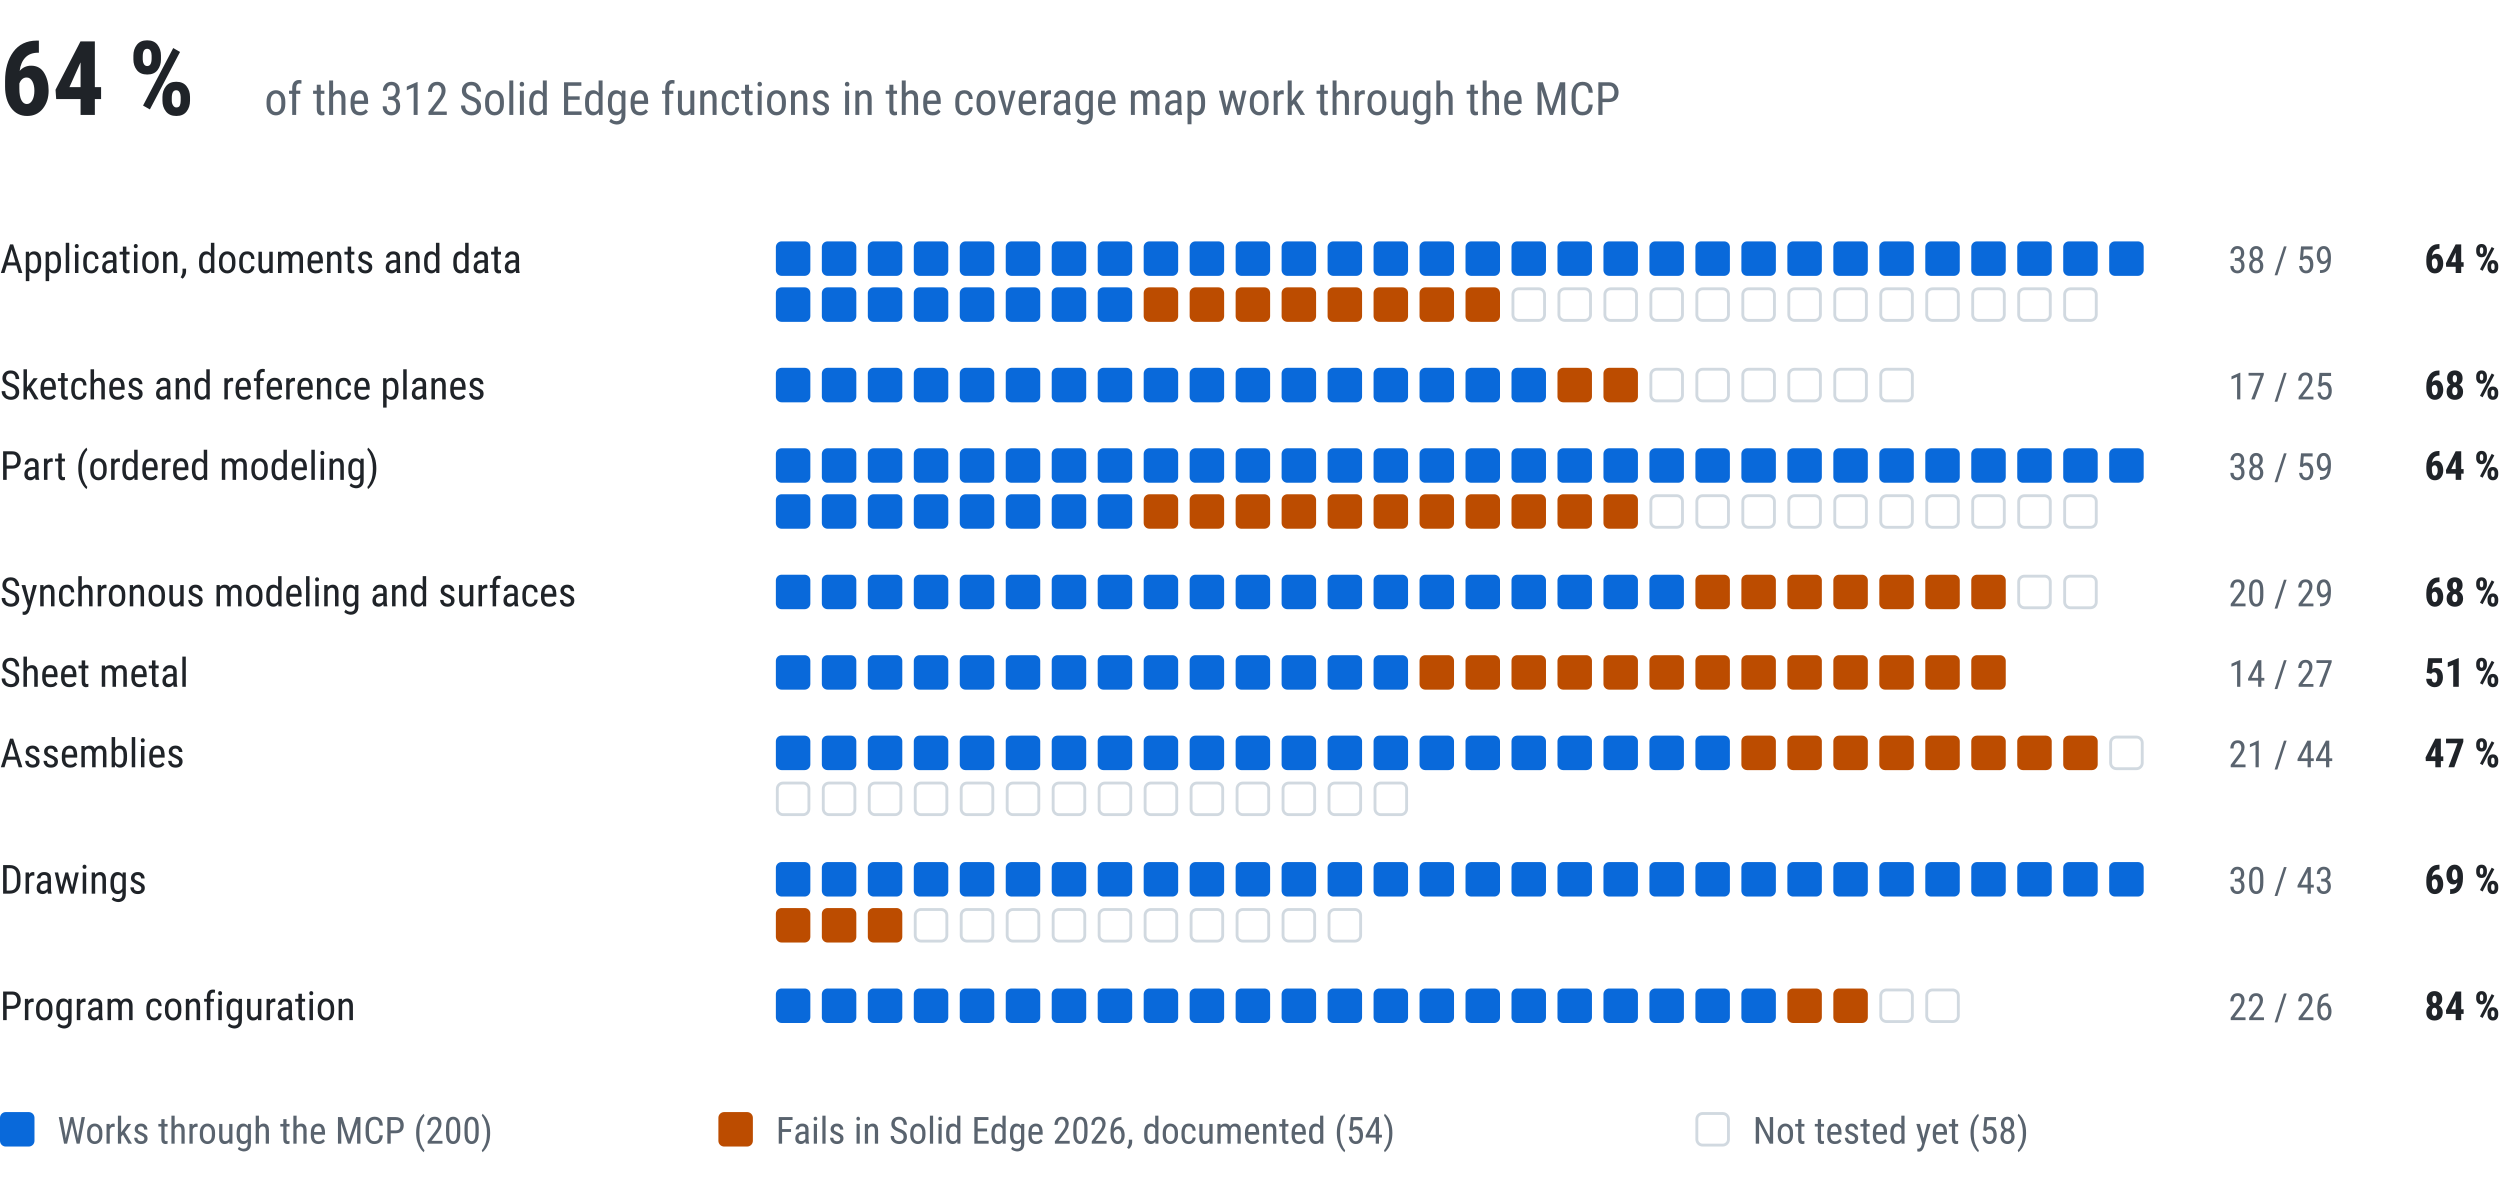
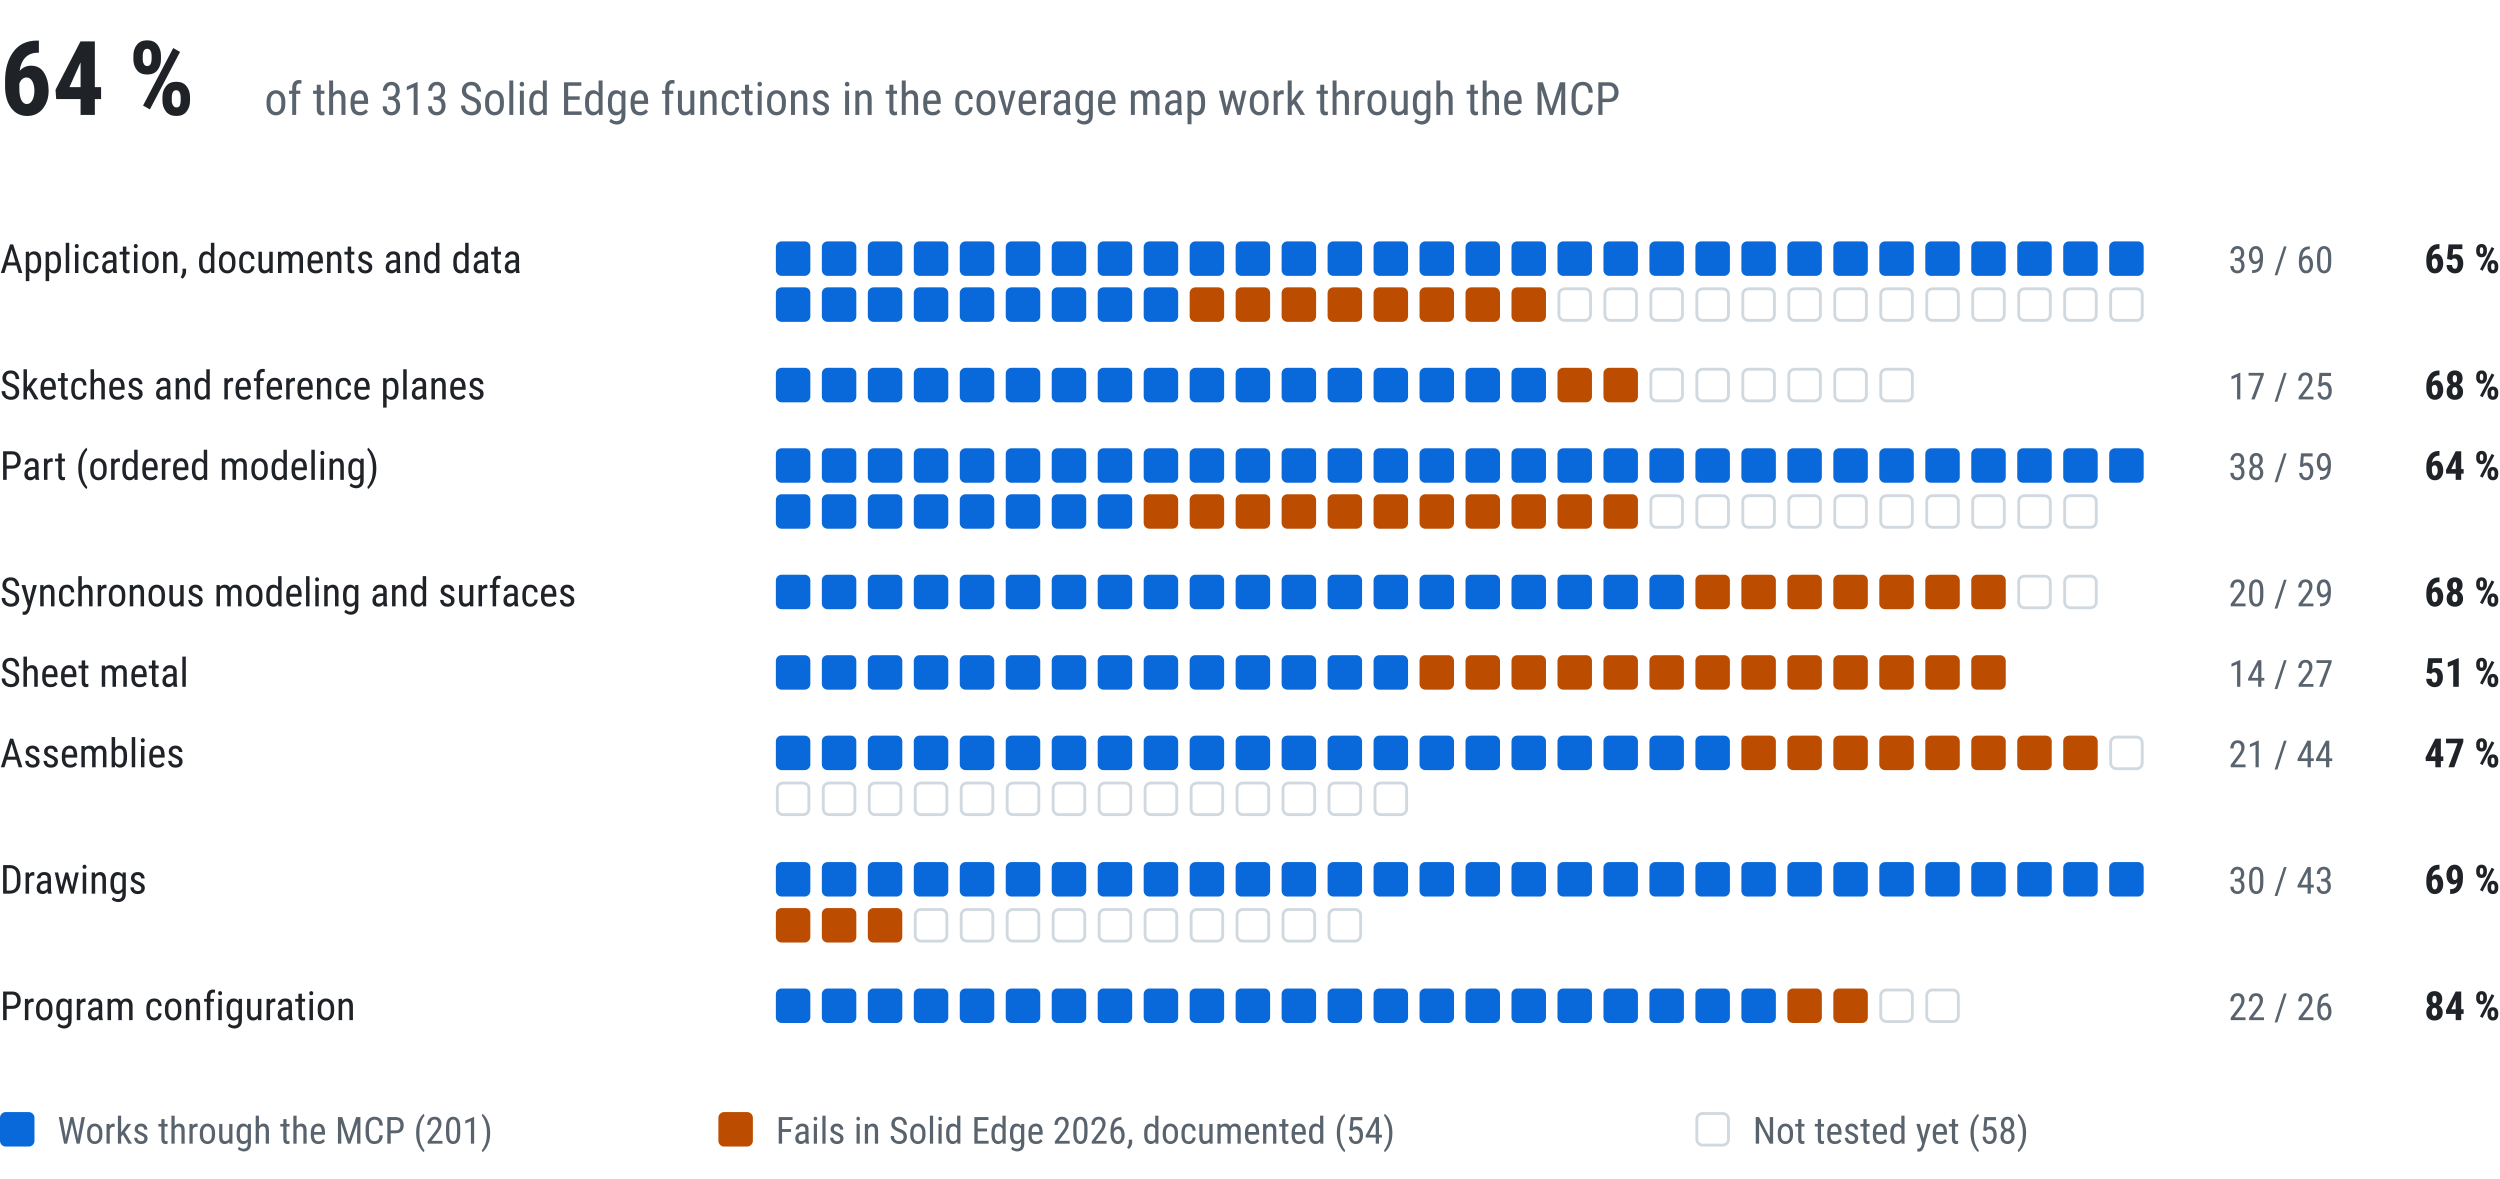
<svg xmlns="http://www.w3.org/2000/svg" width="870" height="410" viewBox="0 0 870 410" role="img" aria-labelledby="title desc">
  <g font-family="Bahnschrift, 'DIN Alternate', 'DIN 1451', D-DIN, Barlow, 'Roboto Condensed', 'Arial Narrow', sans-serif">
    <text x="0" y="40" font-size="36" font-weight="600" fill="#1f2328">64 %</text>
-     <text x="92" y="40" font-size="16" fill="#59636e">of the 312 Solid Edge functions in the coverage map work through the MCP</text>
+     <text x="92" y="40" font-size="16" fill="#59636e">of the 313 Solid Edge functions in the coverage map work through the MCP</text>
    <text x="0" y="95" font-size="14" fill="#1f2328">Application, documents and data</text>
    <rect x="270" y="84" width="12" height="12" rx="2" fill="#0969da" />
    <rect x="286" y="84" width="12" height="12" rx="2" fill="#0969da" />
    <rect x="302" y="84" width="12" height="12" rx="2" fill="#0969da" />
    <rect x="318" y="84" width="12" height="12" rx="2" fill="#0969da" />
    <rect x="334" y="84" width="12" height="12" rx="2" fill="#0969da" />
    <rect x="350" y="84" width="12" height="12" rx="2" fill="#0969da" />
    <rect x="366" y="84" width="12" height="12" rx="2" fill="#0969da" />
    <rect x="382" y="84" width="12" height="12" rx="2" fill="#0969da" />
    <rect x="398" y="84" width="12" height="12" rx="2" fill="#0969da" />
    <rect x="414" y="84" width="12" height="12" rx="2" fill="#0969da" />
    <rect x="430" y="84" width="12" height="12" rx="2" fill="#0969da" />
    <rect x="446" y="84" width="12" height="12" rx="2" fill="#0969da" />
    <rect x="462" y="84" width="12" height="12" rx="2" fill="#0969da" />
    <rect x="478" y="84" width="12" height="12" rx="2" fill="#0969da" />
    <rect x="494" y="84" width="12" height="12" rx="2" fill="#0969da" />
    <rect x="510" y="84" width="12" height="12" rx="2" fill="#0969da" />
    <rect x="526" y="84" width="12" height="12" rx="2" fill="#0969da" />
    <rect x="542" y="84" width="12" height="12" rx="2" fill="#0969da" />
    <rect x="558" y="84" width="12" height="12" rx="2" fill="#0969da" />
    <rect x="574" y="84" width="12" height="12" rx="2" fill="#0969da" />
    <rect x="590" y="84" width="12" height="12" rx="2" fill="#0969da" />
    <rect x="606" y="84" width="12" height="12" rx="2" fill="#0969da" />
    <rect x="622" y="84" width="12" height="12" rx="2" fill="#0969da" />
    <rect x="638" y="84" width="12" height="12" rx="2" fill="#0969da" />
    <rect x="654" y="84" width="12" height="12" rx="2" fill="#0969da" />
    <rect x="670" y="84" width="12" height="12" rx="2" fill="#0969da" />
    <rect x="686" y="84" width="12" height="12" rx="2" fill="#0969da" />
    <rect x="702" y="84" width="12" height="12" rx="2" fill="#0969da" />
    <rect x="718" y="84" width="12" height="12" rx="2" fill="#0969da" />
    <rect x="734" y="84" width="12" height="12" rx="2" fill="#0969da" />
    <rect x="270" y="100" width="12" height="12" rx="2" fill="#0969da" />
    <rect x="286" y="100" width="12" height="12" rx="2" fill="#0969da" />
    <rect x="302" y="100" width="12" height="12" rx="2" fill="#0969da" />
    <rect x="318" y="100" width="12" height="12" rx="2" fill="#0969da" />
    <rect x="334" y="100" width="12" height="12" rx="2" fill="#0969da" />
    <rect x="350" y="100" width="12" height="12" rx="2" fill="#0969da" />
    <rect x="366" y="100" width="12" height="12" rx="2" fill="#0969da" />
    <rect x="382" y="100" width="12" height="12" rx="2" fill="#0969da" />
-     <rect x="398" y="100" width="12" height="12" rx="2" fill="#bc4c00" />
+     <rect x="398" y="100" width="12" height="12" rx="2" fill="#0969da" />
    <rect x="414" y="100" width="12" height="12" rx="2" fill="#bc4c00" />
    <rect x="430" y="100" width="12" height="12" rx="2" fill="#bc4c00" />
    <rect x="446" y="100" width="12" height="12" rx="2" fill="#bc4c00" />
    <rect x="462" y="100" width="12" height="12" rx="2" fill="#bc4c00" />
    <rect x="478" y="100" width="12" height="12" rx="2" fill="#bc4c00" />
    <rect x="494" y="100" width="12" height="12" rx="2" fill="#bc4c00" />
    <rect x="510" y="100" width="12" height="12" rx="2" fill="#bc4c00" />
-     <rect x="526.5" y="100.5" width="11" height="11" rx="2" fill="none" stroke="#d1d9e0" />
+     <rect x="526" y="100" width="12" height="12" rx="2" fill="#bc4c00" />
    <rect x="542.5" y="100.5" width="11" height="11" rx="2" fill="none" stroke="#d1d9e0" />
    <rect x="558.5" y="100.5" width="11" height="11" rx="2" fill="none" stroke="#d1d9e0" />
    <rect x="574.5" y="100.5" width="11" height="11" rx="2" fill="none" stroke="#d1d9e0" />
    <rect x="590.5" y="100.5" width="11" height="11" rx="2" fill="none" stroke="#d1d9e0" />
    <rect x="606.5" y="100.5" width="11" height="11" rx="2" fill="none" stroke="#d1d9e0" />
    <rect x="622.5" y="100.5" width="11" height="11" rx="2" fill="none" stroke="#d1d9e0" />
    <rect x="638.5" y="100.5" width="11" height="11" rx="2" fill="none" stroke="#d1d9e0" />
    <rect x="654.5" y="100.5" width="11" height="11" rx="2" fill="none" stroke="#d1d9e0" />
    <rect x="670.5" y="100.5" width="11" height="11" rx="2" fill="none" stroke="#d1d9e0" />
    <rect x="686.5" y="100.5" width="11" height="11" rx="2" fill="none" stroke="#d1d9e0" />
    <rect x="702.5" y="100.5" width="11" height="11" rx="2" fill="none" stroke="#d1d9e0" />
    <rect x="718.5" y="100.5" width="11" height="11" rx="2" fill="none" stroke="#d1d9e0" />
-     <text x="812" y="95" font-size="13" text-anchor="end" fill="#59636e">38 / 59</text>
-     <text x="870" y="95" font-size="14" font-weight="600" text-anchor="end" fill="#1f2328">64 %</text>
+     <rect x="734.5" y="100.5" width="11" height="11" rx="2" fill="none" stroke="#d1d9e0" />
+     <text x="812" y="95" font-size="13" text-anchor="end" fill="#59636e">39 / 60</text>
+     <text x="870" y="95" font-size="14" font-weight="600" text-anchor="end" fill="#1f2328">65 %</text>
    <text x="0" y="139" font-size="14" fill="#1f2328">Sketches and reference planes</text>
    <rect x="270" y="128" width="12" height="12" rx="2" fill="#0969da" />
    <rect x="286" y="128" width="12" height="12" rx="2" fill="#0969da" />
    <rect x="302" y="128" width="12" height="12" rx="2" fill="#0969da" />
    <rect x="318" y="128" width="12" height="12" rx="2" fill="#0969da" />
    <rect x="334" y="128" width="12" height="12" rx="2" fill="#0969da" />
    <rect x="350" y="128" width="12" height="12" rx="2" fill="#0969da" />
    <rect x="366" y="128" width="12" height="12" rx="2" fill="#0969da" />
    <rect x="382" y="128" width="12" height="12" rx="2" fill="#0969da" />
    <rect x="398" y="128" width="12" height="12" rx="2" fill="#0969da" />
    <rect x="414" y="128" width="12" height="12" rx="2" fill="#0969da" />
    <rect x="430" y="128" width="12" height="12" rx="2" fill="#0969da" />
    <rect x="446" y="128" width="12" height="12" rx="2" fill="#0969da" />
    <rect x="462" y="128" width="12" height="12" rx="2" fill="#0969da" />
    <rect x="478" y="128" width="12" height="12" rx="2" fill="#0969da" />
    <rect x="494" y="128" width="12" height="12" rx="2" fill="#0969da" />
    <rect x="510" y="128" width="12" height="12" rx="2" fill="#0969da" />
    <rect x="526" y="128" width="12" height="12" rx="2" fill="#0969da" />
    <rect x="542" y="128" width="12" height="12" rx="2" fill="#bc4c00" />
    <rect x="558" y="128" width="12" height="12" rx="2" fill="#bc4c00" />
    <rect x="574.5" y="128.5" width="11" height="11" rx="2" fill="none" stroke="#d1d9e0" />
    <rect x="590.5" y="128.5" width="11" height="11" rx="2" fill="none" stroke="#d1d9e0" />
    <rect x="606.5" y="128.5" width="11" height="11" rx="2" fill="none" stroke="#d1d9e0" />
    <rect x="622.5" y="128.5" width="11" height="11" rx="2" fill="none" stroke="#d1d9e0" />
    <rect x="638.5" y="128.5" width="11" height="11" rx="2" fill="none" stroke="#d1d9e0" />
    <rect x="654.5" y="128.5" width="11" height="11" rx="2" fill="none" stroke="#d1d9e0" />
    <text x="812" y="139" font-size="13" text-anchor="end" fill="#59636e">17 / 25</text>
    <text x="870" y="139" font-size="14" font-weight="600" text-anchor="end" fill="#1f2328">68 %</text>
    <text x="0" y="167" font-size="14" fill="#1f2328">Part (ordered modeling)</text>
    <rect x="270" y="156" width="12" height="12" rx="2" fill="#0969da" />
    <rect x="286" y="156" width="12" height="12" rx="2" fill="#0969da" />
    <rect x="302" y="156" width="12" height="12" rx="2" fill="#0969da" />
    <rect x="318" y="156" width="12" height="12" rx="2" fill="#0969da" />
    <rect x="334" y="156" width="12" height="12" rx="2" fill="#0969da" />
    <rect x="350" y="156" width="12" height="12" rx="2" fill="#0969da" />
    <rect x="366" y="156" width="12" height="12" rx="2" fill="#0969da" />
    <rect x="382" y="156" width="12" height="12" rx="2" fill="#0969da" />
    <rect x="398" y="156" width="12" height="12" rx="2" fill="#0969da" />
    <rect x="414" y="156" width="12" height="12" rx="2" fill="#0969da" />
    <rect x="430" y="156" width="12" height="12" rx="2" fill="#0969da" />
    <rect x="446" y="156" width="12" height="12" rx="2" fill="#0969da" />
    <rect x="462" y="156" width="12" height="12" rx="2" fill="#0969da" />
    <rect x="478" y="156" width="12" height="12" rx="2" fill="#0969da" />
    <rect x="494" y="156" width="12" height="12" rx="2" fill="#0969da" />
    <rect x="510" y="156" width="12" height="12" rx="2" fill="#0969da" />
    <rect x="526" y="156" width="12" height="12" rx="2" fill="#0969da" />
    <rect x="542" y="156" width="12" height="12" rx="2" fill="#0969da" />
    <rect x="558" y="156" width="12" height="12" rx="2" fill="#0969da" />
    <rect x="574" y="156" width="12" height="12" rx="2" fill="#0969da" />
    <rect x="590" y="156" width="12" height="12" rx="2" fill="#0969da" />
    <rect x="606" y="156" width="12" height="12" rx="2" fill="#0969da" />
    <rect x="622" y="156" width="12" height="12" rx="2" fill="#0969da" />
    <rect x="638" y="156" width="12" height="12" rx="2" fill="#0969da" />
    <rect x="654" y="156" width="12" height="12" rx="2" fill="#0969da" />
    <rect x="670" y="156" width="12" height="12" rx="2" fill="#0969da" />
    <rect x="686" y="156" width="12" height="12" rx="2" fill="#0969da" />
    <rect x="702" y="156" width="12" height="12" rx="2" fill="#0969da" />
    <rect x="718" y="156" width="12" height="12" rx="2" fill="#0969da" />
    <rect x="734" y="156" width="12" height="12" rx="2" fill="#0969da" />
    <rect x="270" y="172" width="12" height="12" rx="2" fill="#0969da" />
    <rect x="286" y="172" width="12" height="12" rx="2" fill="#0969da" />
    <rect x="302" y="172" width="12" height="12" rx="2" fill="#0969da" />
    <rect x="318" y="172" width="12" height="12" rx="2" fill="#0969da" />
    <rect x="334" y="172" width="12" height="12" rx="2" fill="#0969da" />
    <rect x="350" y="172" width="12" height="12" rx="2" fill="#0969da" />
    <rect x="366" y="172" width="12" height="12" rx="2" fill="#0969da" />
    <rect x="382" y="172" width="12" height="12" rx="2" fill="#0969da" />
    <rect x="398" y="172" width="12" height="12" rx="2" fill="#bc4c00" />
    <rect x="414" y="172" width="12" height="12" rx="2" fill="#bc4c00" />
    <rect x="430" y="172" width="12" height="12" rx="2" fill="#bc4c00" />
    <rect x="446" y="172" width="12" height="12" rx="2" fill="#bc4c00" />
    <rect x="462" y="172" width="12" height="12" rx="2" fill="#bc4c00" />
    <rect x="478" y="172" width="12" height="12" rx="2" fill="#bc4c00" />
    <rect x="494" y="172" width="12" height="12" rx="2" fill="#bc4c00" />
    <rect x="510" y="172" width="12" height="12" rx="2" fill="#bc4c00" />
    <rect x="526" y="172" width="12" height="12" rx="2" fill="#bc4c00" />
    <rect x="542" y="172" width="12" height="12" rx="2" fill="#bc4c00" />
    <rect x="558" y="172" width="12" height="12" rx="2" fill="#bc4c00" />
    <rect x="574.5" y="172.5" width="11" height="11" rx="2" fill="none" stroke="#d1d9e0" />
    <rect x="590.5" y="172.5" width="11" height="11" rx="2" fill="none" stroke="#d1d9e0" />
    <rect x="606.5" y="172.5" width="11" height="11" rx="2" fill="none" stroke="#d1d9e0" />
    <rect x="622.5" y="172.5" width="11" height="11" rx="2" fill="none" stroke="#d1d9e0" />
    <rect x="638.5" y="172.5" width="11" height="11" rx="2" fill="none" stroke="#d1d9e0" />
    <rect x="654.5" y="172.5" width="11" height="11" rx="2" fill="none" stroke="#d1d9e0" />
    <rect x="670.5" y="172.5" width="11" height="11" rx="2" fill="none" stroke="#d1d9e0" />
    <rect x="686.5" y="172.5" width="11" height="11" rx="2" fill="none" stroke="#d1d9e0" />
    <rect x="702.5" y="172.5" width="11" height="11" rx="2" fill="none" stroke="#d1d9e0" />
    <rect x="718.5" y="172.5" width="11" height="11" rx="2" fill="none" stroke="#d1d9e0" />
    <text x="812" y="167" font-size="13" text-anchor="end" fill="#59636e">38 / 59</text>
    <text x="870" y="167" font-size="14" font-weight="600" text-anchor="end" fill="#1f2328">64 %</text>
    <text x="0" y="211" font-size="14" fill="#1f2328">Synchronous modeling and surfaces</text>
    <rect x="270" y="200" width="12" height="12" rx="2" fill="#0969da" />
    <rect x="286" y="200" width="12" height="12" rx="2" fill="#0969da" />
    <rect x="302" y="200" width="12" height="12" rx="2" fill="#0969da" />
    <rect x="318" y="200" width="12" height="12" rx="2" fill="#0969da" />
    <rect x="334" y="200" width="12" height="12" rx="2" fill="#0969da" />
    <rect x="350" y="200" width="12" height="12" rx="2" fill="#0969da" />
    <rect x="366" y="200" width="12" height="12" rx="2" fill="#0969da" />
    <rect x="382" y="200" width="12" height="12" rx="2" fill="#0969da" />
    <rect x="398" y="200" width="12" height="12" rx="2" fill="#0969da" />
    <rect x="414" y="200" width="12" height="12" rx="2" fill="#0969da" />
    <rect x="430" y="200" width="12" height="12" rx="2" fill="#0969da" />
    <rect x="446" y="200" width="12" height="12" rx="2" fill="#0969da" />
    <rect x="462" y="200" width="12" height="12" rx="2" fill="#0969da" />
    <rect x="478" y="200" width="12" height="12" rx="2" fill="#0969da" />
    <rect x="494" y="200" width="12" height="12" rx="2" fill="#0969da" />
    <rect x="510" y="200" width="12" height="12" rx="2" fill="#0969da" />
    <rect x="526" y="200" width="12" height="12" rx="2" fill="#0969da" />
    <rect x="542" y="200" width="12" height="12" rx="2" fill="#0969da" />
    <rect x="558" y="200" width="12" height="12" rx="2" fill="#0969da" />
    <rect x="574" y="200" width="12" height="12" rx="2" fill="#0969da" />
    <rect x="590" y="200" width="12" height="12" rx="2" fill="#bc4c00" />
    <rect x="606" y="200" width="12" height="12" rx="2" fill="#bc4c00" />
    <rect x="622" y="200" width="12" height="12" rx="2" fill="#bc4c00" />
    <rect x="638" y="200" width="12" height="12" rx="2" fill="#bc4c00" />
    <rect x="654" y="200" width="12" height="12" rx="2" fill="#bc4c00" />
    <rect x="670" y="200" width="12" height="12" rx="2" fill="#bc4c00" />
    <rect x="686" y="200" width="12" height="12" rx="2" fill="#bc4c00" />
    <rect x="702.5" y="200.5" width="11" height="11" rx="2" fill="none" stroke="#d1d9e0" />
    <rect x="718.5" y="200.5" width="11" height="11" rx="2" fill="none" stroke="#d1d9e0" />
    <text x="812" y="211" font-size="13" text-anchor="end" fill="#59636e">20 / 29</text>
    <text x="870" y="211" font-size="14" font-weight="600" text-anchor="end" fill="#1f2328">68 %</text>
    <text x="0" y="239" font-size="14" fill="#1f2328">Sheet metal</text>
    <rect x="270" y="228" width="12" height="12" rx="2" fill="#0969da" />
    <rect x="286" y="228" width="12" height="12" rx="2" fill="#0969da" />
    <rect x="302" y="228" width="12" height="12" rx="2" fill="#0969da" />
    <rect x="318" y="228" width="12" height="12" rx="2" fill="#0969da" />
    <rect x="334" y="228" width="12" height="12" rx="2" fill="#0969da" />
    <rect x="350" y="228" width="12" height="12" rx="2" fill="#0969da" />
    <rect x="366" y="228" width="12" height="12" rx="2" fill="#0969da" />
    <rect x="382" y="228" width="12" height="12" rx="2" fill="#0969da" />
    <rect x="398" y="228" width="12" height="12" rx="2" fill="#0969da" />
    <rect x="414" y="228" width="12" height="12" rx="2" fill="#0969da" />
    <rect x="430" y="228" width="12" height="12" rx="2" fill="#0969da" />
    <rect x="446" y="228" width="12" height="12" rx="2" fill="#0969da" />
    <rect x="462" y="228" width="12" height="12" rx="2" fill="#0969da" />
    <rect x="478" y="228" width="12" height="12" rx="2" fill="#0969da" />
    <rect x="494" y="228" width="12" height="12" rx="2" fill="#bc4c00" />
    <rect x="510" y="228" width="12" height="12" rx="2" fill="#bc4c00" />
    <rect x="526" y="228" width="12" height="12" rx="2" fill="#bc4c00" />
    <rect x="542" y="228" width="12" height="12" rx="2" fill="#bc4c00" />
    <rect x="558" y="228" width="12" height="12" rx="2" fill="#bc4c00" />
    <rect x="574" y="228" width="12" height="12" rx="2" fill="#bc4c00" />
    <rect x="590" y="228" width="12" height="12" rx="2" fill="#bc4c00" />
    <rect x="606" y="228" width="12" height="12" rx="2" fill="#bc4c00" />
    <rect x="622" y="228" width="12" height="12" rx="2" fill="#bc4c00" />
    <rect x="638" y="228" width="12" height="12" rx="2" fill="#bc4c00" />
    <rect x="654" y="228" width="12" height="12" rx="2" fill="#bc4c00" />
    <rect x="670" y="228" width="12" height="12" rx="2" fill="#bc4c00" />
    <rect x="686" y="228" width="12" height="12" rx="2" fill="#bc4c00" />
    <text x="812" y="239" font-size="13" text-anchor="end" fill="#59636e">14 / 27</text>
    <text x="870" y="239" font-size="14" font-weight="600" text-anchor="end" fill="#1f2328">51 %</text>
    <text x="0" y="267" font-size="14" fill="#1f2328">Assemblies</text>
    <rect x="270" y="256" width="12" height="12" rx="2" fill="#0969da" />
    <rect x="286" y="256" width="12" height="12" rx="2" fill="#0969da" />
    <rect x="302" y="256" width="12" height="12" rx="2" fill="#0969da" />
    <rect x="318" y="256" width="12" height="12" rx="2" fill="#0969da" />
    <rect x="334" y="256" width="12" height="12" rx="2" fill="#0969da" />
    <rect x="350" y="256" width="12" height="12" rx="2" fill="#0969da" />
    <rect x="366" y="256" width="12" height="12" rx="2" fill="#0969da" />
    <rect x="382" y="256" width="12" height="12" rx="2" fill="#0969da" />
    <rect x="398" y="256" width="12" height="12" rx="2" fill="#0969da" />
    <rect x="414" y="256" width="12" height="12" rx="2" fill="#0969da" />
    <rect x="430" y="256" width="12" height="12" rx="2" fill="#0969da" />
    <rect x="446" y="256" width="12" height="12" rx="2" fill="#0969da" />
    <rect x="462" y="256" width="12" height="12" rx="2" fill="#0969da" />
    <rect x="478" y="256" width="12" height="12" rx="2" fill="#0969da" />
    <rect x="494" y="256" width="12" height="12" rx="2" fill="#0969da" />
    <rect x="510" y="256" width="12" height="12" rx="2" fill="#0969da" />
    <rect x="526" y="256" width="12" height="12" rx="2" fill="#0969da" />
    <rect x="542" y="256" width="12" height="12" rx="2" fill="#0969da" />
    <rect x="558" y="256" width="12" height="12" rx="2" fill="#0969da" />
    <rect x="574" y="256" width="12" height="12" rx="2" fill="#0969da" />
    <rect x="590" y="256" width="12" height="12" rx="2" fill="#0969da" />
    <rect x="606" y="256" width="12" height="12" rx="2" fill="#bc4c00" />
    <rect x="622" y="256" width="12" height="12" rx="2" fill="#bc4c00" />
    <rect x="638" y="256" width="12" height="12" rx="2" fill="#bc4c00" />
    <rect x="654" y="256" width="12" height="12" rx="2" fill="#bc4c00" />
    <rect x="670" y="256" width="12" height="12" rx="2" fill="#bc4c00" />
    <rect x="686" y="256" width="12" height="12" rx="2" fill="#bc4c00" />
    <rect x="702" y="256" width="12" height="12" rx="2" fill="#bc4c00" />
    <rect x="718" y="256" width="12" height="12" rx="2" fill="#bc4c00" />
    <rect x="734.5" y="256.5" width="11" height="11" rx="2" fill="none" stroke="#d1d9e0" />
    <rect x="270.5" y="272.5" width="11" height="11" rx="2" fill="none" stroke="#d1d9e0" />
    <rect x="286.5" y="272.5" width="11" height="11" rx="2" fill="none" stroke="#d1d9e0" />
    <rect x="302.5" y="272.5" width="11" height="11" rx="2" fill="none" stroke="#d1d9e0" />
    <rect x="318.5" y="272.5" width="11" height="11" rx="2" fill="none" stroke="#d1d9e0" />
    <rect x="334.5" y="272.5" width="11" height="11" rx="2" fill="none" stroke="#d1d9e0" />
    <rect x="350.5" y="272.5" width="11" height="11" rx="2" fill="none" stroke="#d1d9e0" />
    <rect x="366.5" y="272.5" width="11" height="11" rx="2" fill="none" stroke="#d1d9e0" />
    <rect x="382.5" y="272.5" width="11" height="11" rx="2" fill="none" stroke="#d1d9e0" />
    <rect x="398.5" y="272.5" width="11" height="11" rx="2" fill="none" stroke="#d1d9e0" />
    <rect x="414.5" y="272.5" width="11" height="11" rx="2" fill="none" stroke="#d1d9e0" />
    <rect x="430.5" y="272.5" width="11" height="11" rx="2" fill="none" stroke="#d1d9e0" />
    <rect x="446.5" y="272.5" width="11" height="11" rx="2" fill="none" stroke="#d1d9e0" />
    <rect x="462.5" y="272.5" width="11" height="11" rx="2" fill="none" stroke="#d1d9e0" />
    <rect x="478.5" y="272.5" width="11" height="11" rx="2" fill="none" stroke="#d1d9e0" />
    <text x="812" y="267" font-size="13" text-anchor="end" fill="#59636e">21 / 44</text>
    <text x="870" y="267" font-size="14" font-weight="600" text-anchor="end" fill="#1f2328">47 %</text>
    <text x="0" y="311" font-size="14" fill="#1f2328">Drawings</text>
    <rect x="270" y="300" width="12" height="12" rx="2" fill="#0969da" />
    <rect x="286" y="300" width="12" height="12" rx="2" fill="#0969da" />
    <rect x="302" y="300" width="12" height="12" rx="2" fill="#0969da" />
    <rect x="318" y="300" width="12" height="12" rx="2" fill="#0969da" />
    <rect x="334" y="300" width="12" height="12" rx="2" fill="#0969da" />
    <rect x="350" y="300" width="12" height="12" rx="2" fill="#0969da" />
    <rect x="366" y="300" width="12" height="12" rx="2" fill="#0969da" />
    <rect x="382" y="300" width="12" height="12" rx="2" fill="#0969da" />
    <rect x="398" y="300" width="12" height="12" rx="2" fill="#0969da" />
    <rect x="414" y="300" width="12" height="12" rx="2" fill="#0969da" />
    <rect x="430" y="300" width="12" height="12" rx="2" fill="#0969da" />
    <rect x="446" y="300" width="12" height="12" rx="2" fill="#0969da" />
    <rect x="462" y="300" width="12" height="12" rx="2" fill="#0969da" />
    <rect x="478" y="300" width="12" height="12" rx="2" fill="#0969da" />
    <rect x="494" y="300" width="12" height="12" rx="2" fill="#0969da" />
    <rect x="510" y="300" width="12" height="12" rx="2" fill="#0969da" />
    <rect x="526" y="300" width="12" height="12" rx="2" fill="#0969da" />
    <rect x="542" y="300" width="12" height="12" rx="2" fill="#0969da" />
    <rect x="558" y="300" width="12" height="12" rx="2" fill="#0969da" />
    <rect x="574" y="300" width="12" height="12" rx="2" fill="#0969da" />
    <rect x="590" y="300" width="12" height="12" rx="2" fill="#0969da" />
    <rect x="606" y="300" width="12" height="12" rx="2" fill="#0969da" />
    <rect x="622" y="300" width="12" height="12" rx="2" fill="#0969da" />
    <rect x="638" y="300" width="12" height="12" rx="2" fill="#0969da" />
    <rect x="654" y="300" width="12" height="12" rx="2" fill="#0969da" />
    <rect x="670" y="300" width="12" height="12" rx="2" fill="#0969da" />
    <rect x="686" y="300" width="12" height="12" rx="2" fill="#0969da" />
    <rect x="702" y="300" width="12" height="12" rx="2" fill="#0969da" />
    <rect x="718" y="300" width="12" height="12" rx="2" fill="#0969da" />
    <rect x="734" y="300" width="12" height="12" rx="2" fill="#0969da" />
    <rect x="270" y="316" width="12" height="12" rx="2" fill="#bc4c00" />
    <rect x="286" y="316" width="12" height="12" rx="2" fill="#bc4c00" />
    <rect x="302" y="316" width="12" height="12" rx="2" fill="#bc4c00" />
    <rect x="318.5" y="316.5" width="11" height="11" rx="2" fill="none" stroke="#d1d9e0" />
    <rect x="334.5" y="316.5" width="11" height="11" rx="2" fill="none" stroke="#d1d9e0" />
    <rect x="350.5" y="316.5" width="11" height="11" rx="2" fill="none" stroke="#d1d9e0" />
    <rect x="366.5" y="316.5" width="11" height="11" rx="2" fill="none" stroke="#d1d9e0" />
    <rect x="382.5" y="316.5" width="11" height="11" rx="2" fill="none" stroke="#d1d9e0" />
    <rect x="398.5" y="316.5" width="11" height="11" rx="2" fill="none" stroke="#d1d9e0" />
    <rect x="414.5" y="316.5" width="11" height="11" rx="2" fill="none" stroke="#d1d9e0" />
    <rect x="430.5" y="316.5" width="11" height="11" rx="2" fill="none" stroke="#d1d9e0" />
    <rect x="446.5" y="316.5" width="11" height="11" rx="2" fill="none" stroke="#d1d9e0" />
    <rect x="462.5" y="316.5" width="11" height="11" rx="2" fill="none" stroke="#d1d9e0" />
    <text x="812" y="311" font-size="13" text-anchor="end" fill="#59636e">30 / 43</text>
    <text x="870" y="311" font-size="14" font-weight="600" text-anchor="end" fill="#1f2328">69 %</text>
    <text x="0" y="355" font-size="14" fill="#1f2328">Program configuration</text>
    <rect x="270" y="344" width="12" height="12" rx="2" fill="#0969da" />
    <rect x="286" y="344" width="12" height="12" rx="2" fill="#0969da" />
    <rect x="302" y="344" width="12" height="12" rx="2" fill="#0969da" />
    <rect x="318" y="344" width="12" height="12" rx="2" fill="#0969da" />
    <rect x="334" y="344" width="12" height="12" rx="2" fill="#0969da" />
    <rect x="350" y="344" width="12" height="12" rx="2" fill="#0969da" />
    <rect x="366" y="344" width="12" height="12" rx="2" fill="#0969da" />
    <rect x="382" y="344" width="12" height="12" rx="2" fill="#0969da" />
    <rect x="398" y="344" width="12" height="12" rx="2" fill="#0969da" />
    <rect x="414" y="344" width="12" height="12" rx="2" fill="#0969da" />
    <rect x="430" y="344" width="12" height="12" rx="2" fill="#0969da" />
    <rect x="446" y="344" width="12" height="12" rx="2" fill="#0969da" />
    <rect x="462" y="344" width="12" height="12" rx="2" fill="#0969da" />
    <rect x="478" y="344" width="12" height="12" rx="2" fill="#0969da" />
    <rect x="494" y="344" width="12" height="12" rx="2" fill="#0969da" />
    <rect x="510" y="344" width="12" height="12" rx="2" fill="#0969da" />
    <rect x="526" y="344" width="12" height="12" rx="2" fill="#0969da" />
    <rect x="542" y="344" width="12" height="12" rx="2" fill="#0969da" />
    <rect x="558" y="344" width="12" height="12" rx="2" fill="#0969da" />
    <rect x="574" y="344" width="12" height="12" rx="2" fill="#0969da" />
    <rect x="590" y="344" width="12" height="12" rx="2" fill="#0969da" />
    <rect x="606" y="344" width="12" height="12" rx="2" fill="#0969da" />
    <rect x="622" y="344" width="12" height="12" rx="2" fill="#bc4c00" />
    <rect x="638" y="344" width="12" height="12" rx="2" fill="#bc4c00" />
    <rect x="654.5" y="344.5" width="11" height="11" rx="2" fill="none" stroke="#d1d9e0" />
    <rect x="670.5" y="344.5" width="11" height="11" rx="2" fill="none" stroke="#d1d9e0" />
    <text x="812" y="355" font-size="13" text-anchor="end" fill="#59636e">22 / 26</text>
    <text x="870" y="355" font-size="14" font-weight="600" text-anchor="end" fill="#1f2328">84 %</text>
    <rect x="0" y="387" width="12" height="12" rx="2" fill="#0969da" />
-     <text x="20" y="398" font-size="13" fill="#59636e">Works through the MCP (200)</text>
+     <text x="20" y="398" font-size="13" fill="#59636e">Works through the MCP (201)</text>
    <rect x="250" y="387" width="12" height="12" rx="2" fill="#bc4c00" />
    <text x="270" y="398" font-size="13" fill="#59636e">Fails in Solid Edge 2026, documented (54)</text>
    <rect x="590.5" y="387.5" width="11" height="11" rx="2" fill="none" stroke="#d1d9e0" />
    <text x="610" y="398" font-size="13" fill="#59636e">Not tested yet (58)</text>
  </g>
</svg>
